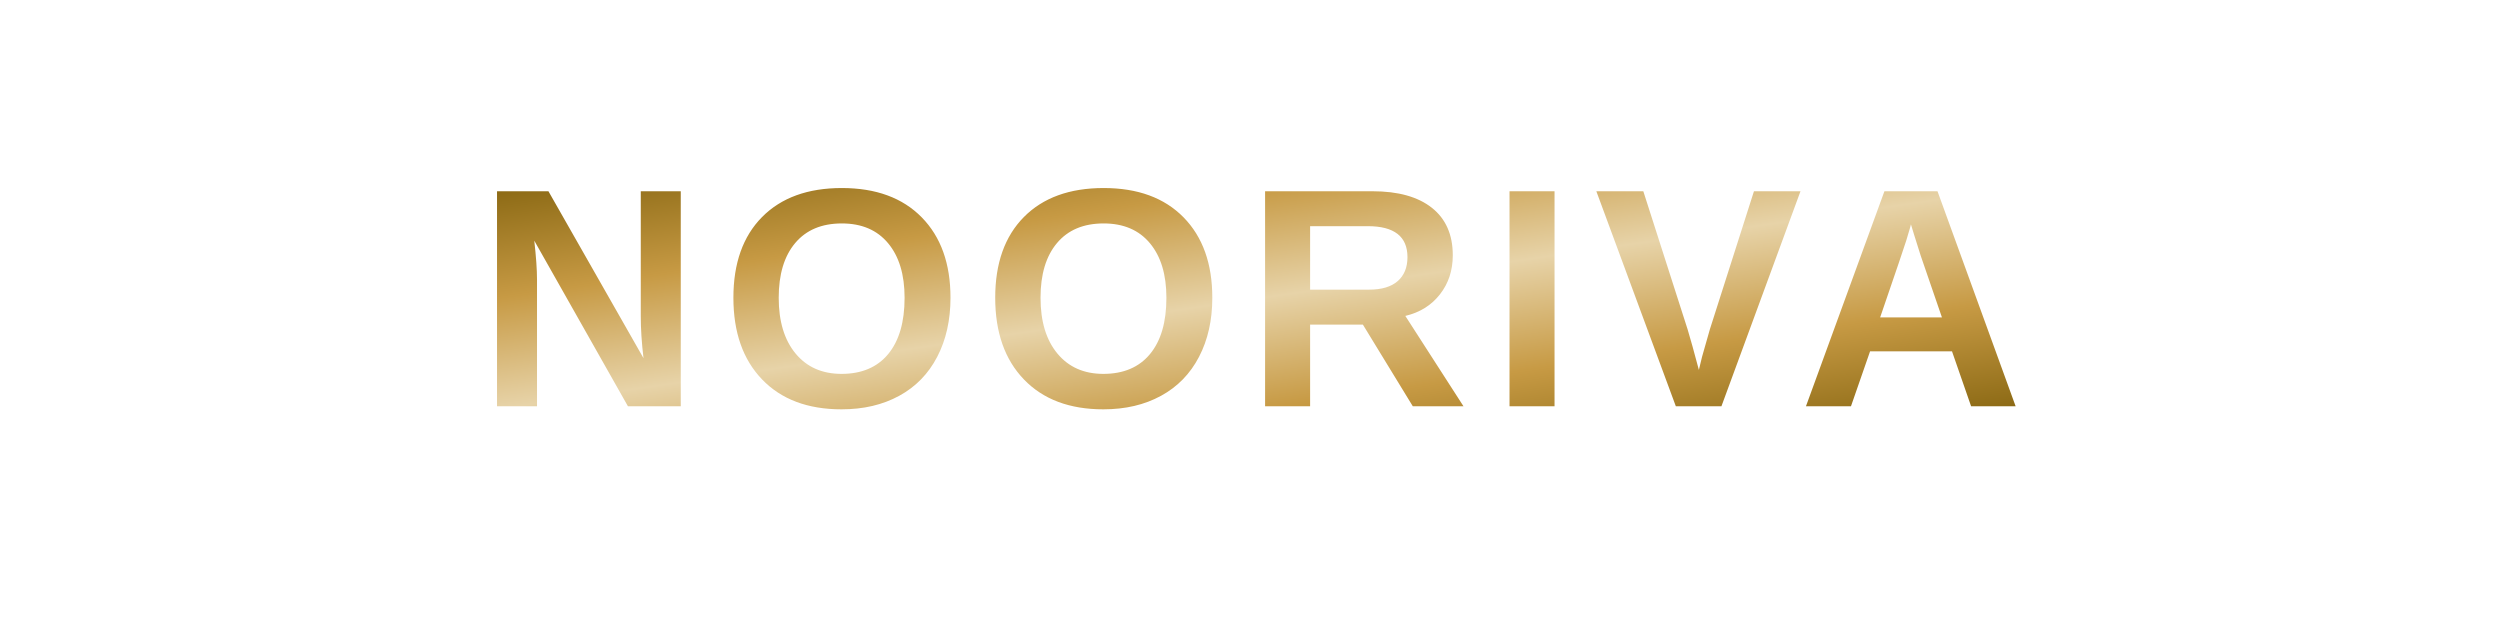
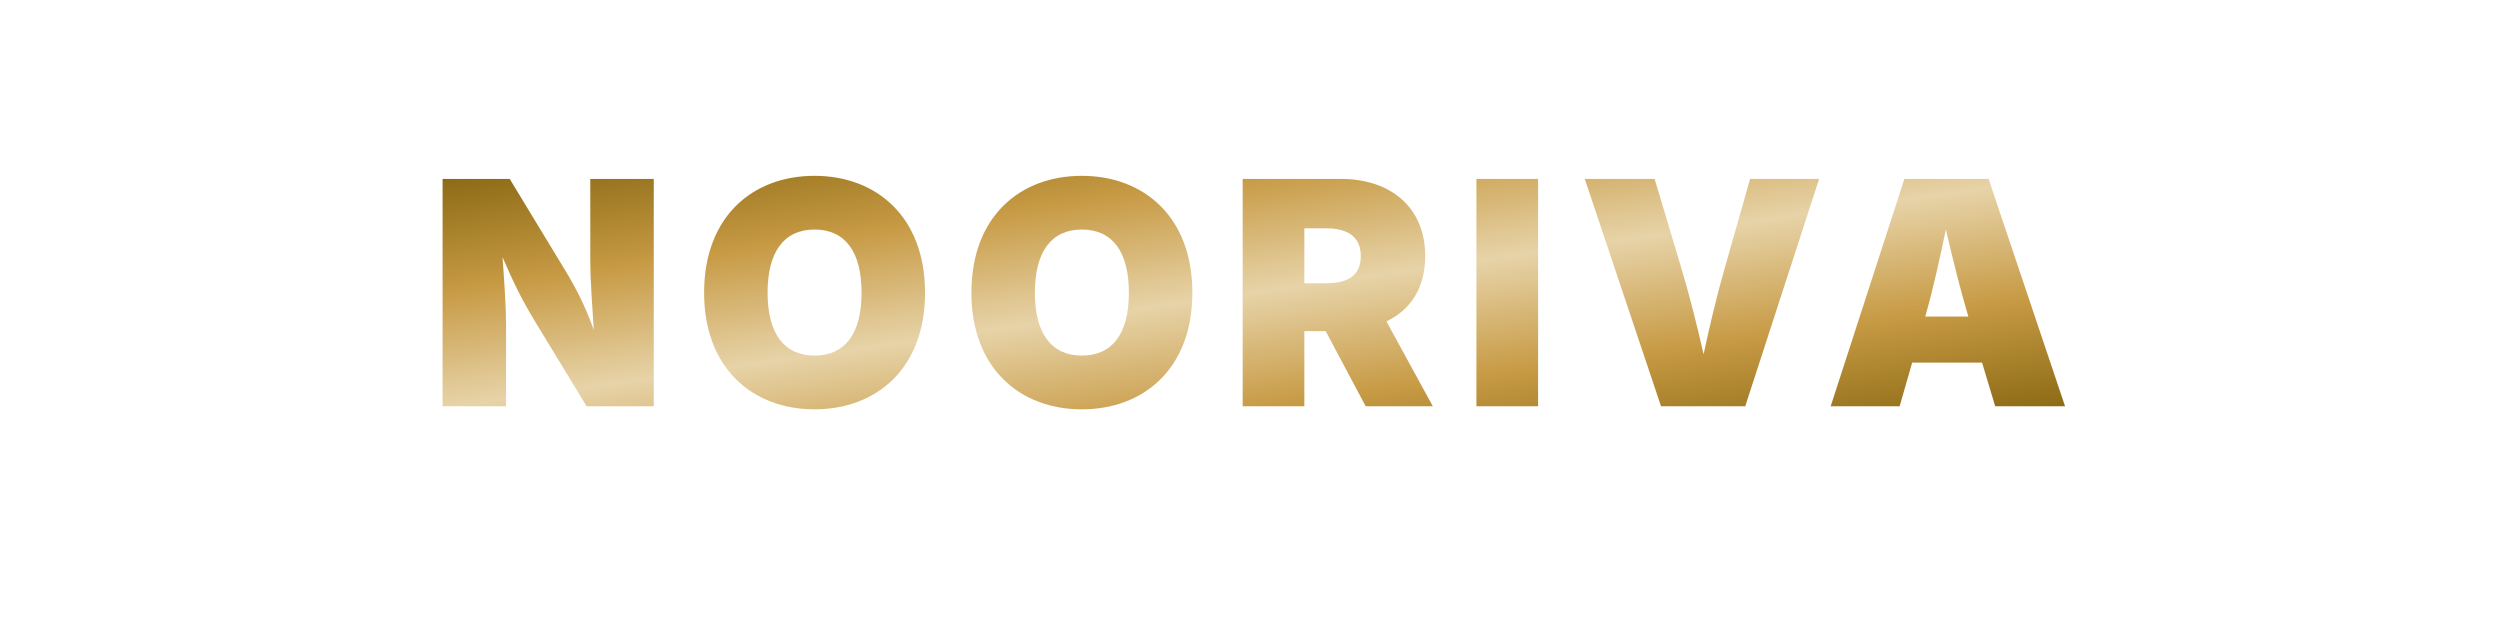
<svg xmlns="http://www.w3.org/2000/svg" viewBox="0 0 800 200" width="800" height="200">
  <defs>
    <linearGradient id="goldGrad" x1="0%" y1="0%" x2="100%" y2="100%">
      <stop offset="0%" stop-color="#8B6914" />
      <stop offset="25%" stop-color="#C79A44" />
      <stop offset="50%" stop-color="#E7D3A8" />
      <stop offset="75%" stop-color="#C79A44" />
      <stop offset="100%" stop-color="#8B6914" />
    </linearGradient>
  </defs>
-   <text x="400" y="130" text-anchor="middle" font-family="'Space Grotesk', Arial, sans-serif" font-size="100" font-weight="900" letter-spacing="6" fill="url(#goldGrad)">NOORIVA</text>
+   <text x="400" y="130" text-anchor="middle" font-family="'Space Grotesk', system-ui, -apple-system, sans-serif" font-size="100" font-weight="900" letter-spacing="8" fill="url(#goldGrad)">NOORIVA</text>
</svg>
